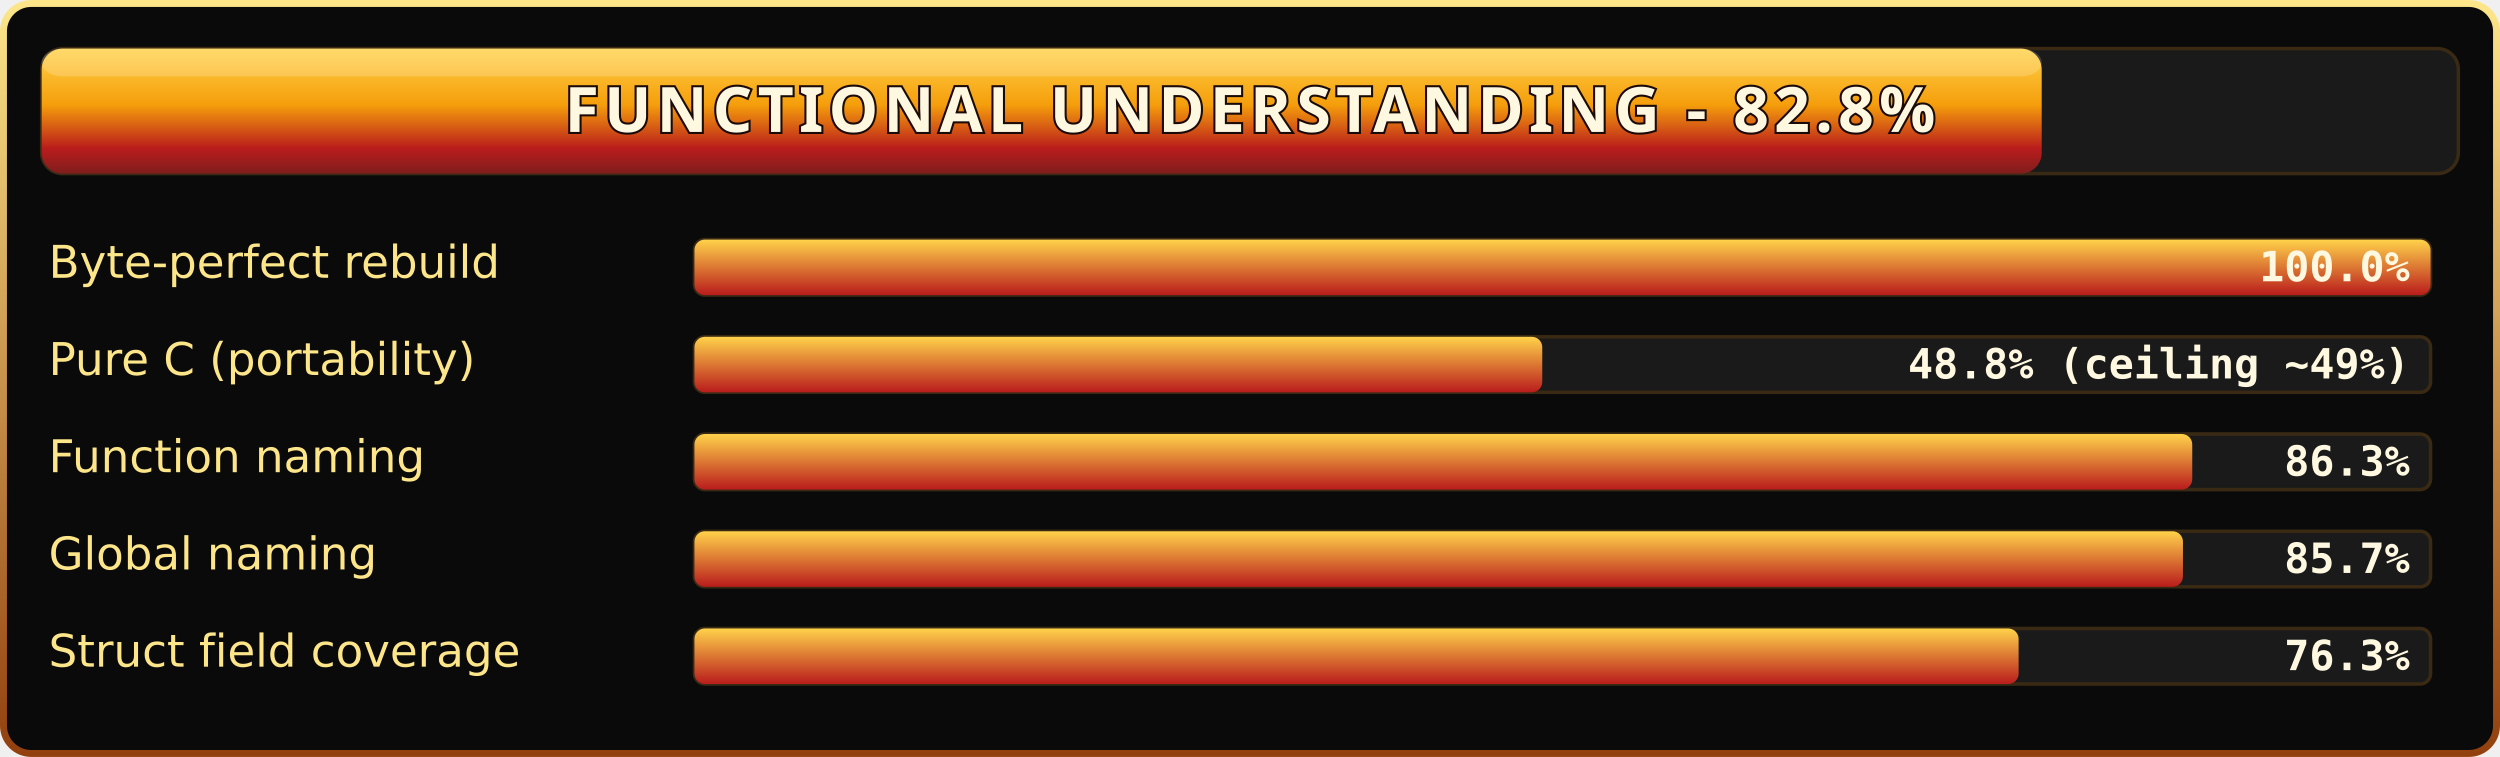
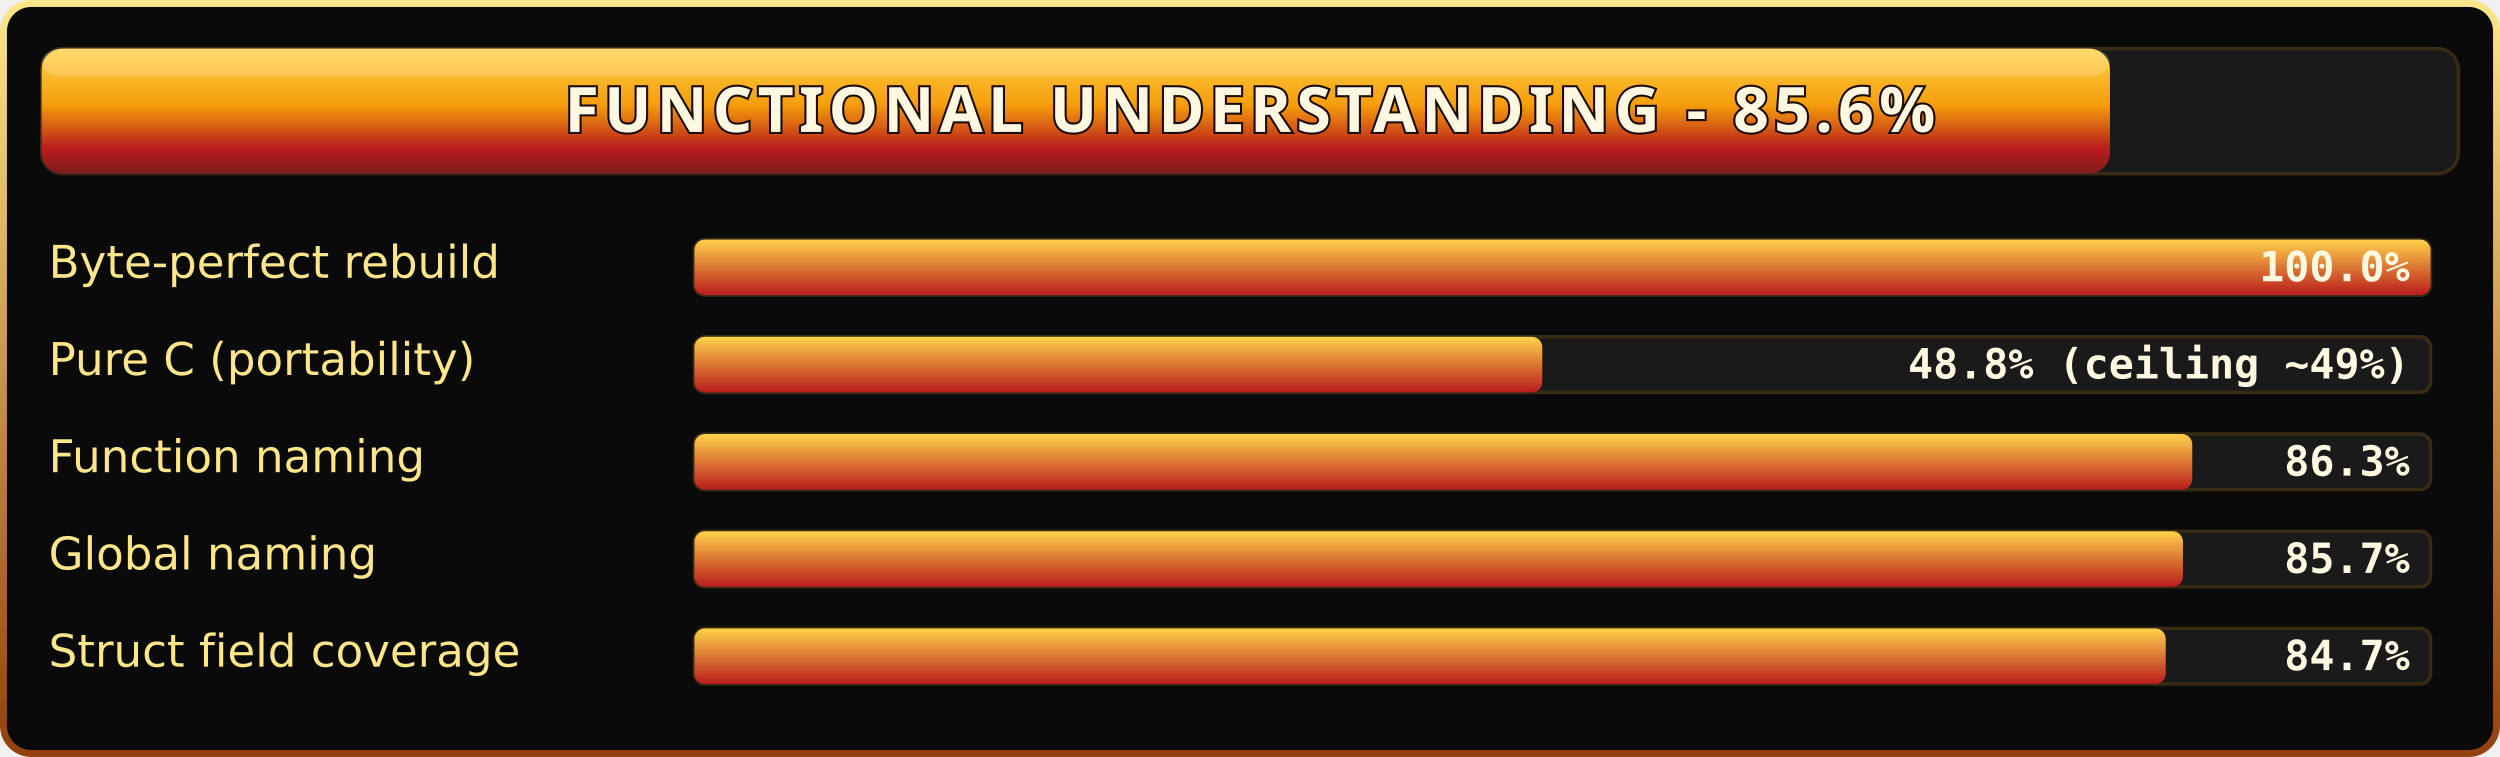
- <svg xmlns="http://www.w3.org/2000/svg" width="720" height="218" viewBox="0 0 720 218" role="img" aria-label="MK4 decomp progress 82.8%">
+ <svg xmlns="http://www.w3.org/2000/svg" width="720" height="218" viewBox="0 0 720 218" role="img" aria-label="MK4 decomp progress 85.6%">
  <defs>
    <linearGradient id="fillGrad" x1="0" y1="0" x2="0" y2="1">
      <stop offset="0%" stop-color="#ffd24a" />
      <stop offset="45%" stop-color="#f59e0b" />
      <stop offset="80%" stop-color="#b91c1c" />
      <stop offset="100%" stop-color="#7f1d1d" />
    </linearGradient>
    <linearGradient id="rowGrad" x1="0" y1="0" x2="0" y2="1">
      <stop offset="0%" stop-color="#ffd24a" />
      <stop offset="100%" stop-color="#b91c1c" />
    </linearGradient>
    <linearGradient id="borderGrad" x1="0" y1="0" x2="0" y2="1">
      <stop offset="0%" stop-color="#fde68a" />
      <stop offset="100%" stop-color="#92400e" />
    </linearGradient>
  </defs>
  <rect x="1" y="1" width="718" height="216" rx="8" ry="8" fill="#0a0a0a" stroke="url(#borderGrad)" stroke-width="2" />
  <rect x="12" y="14" width="696" height="36" rx="6" ry="6" fill="#1a1a1a" stroke="#3a2a14" stroke-width="1" />
-   <rect x="12" y="14" width="576.01" height="36" rx="6" ry="6" fill="url(#fillGrad)" />
-   <rect x="12" y="14" width="576.01" height="8" rx="6" ry="6" fill="#ffffff" opacity="0.18" />
-   <text x="360.0" y="38.0" font-family="Impact, 'Arial Black', sans-serif" font-size="18" font-weight="900" text-anchor="middle" fill="#fff8e1" stroke="#1a0a0a" stroke-width="1.2" paint-order="stroke fill" letter-spacing="1.5">FUNCTIONAL UNDERSTANDING - 82.8%</text>
+   <rect x="12" y="14" width="595.67" height="36" rx="6" ry="6" fill="url(#fillGrad)" />
+   <rect x="12" y="14" width="595.67" height="8" rx="6" ry="6" fill="#ffffff" opacity="0.18" />
+   <text x="360.0" y="38.0" font-family="Impact, 'Arial Black', sans-serif" font-size="18" font-weight="900" text-anchor="middle" fill="#fff8e1" stroke="#1a0a0a" stroke-width="1.2" paint-order="stroke fill" letter-spacing="1.5">FUNCTIONAL UNDERSTANDING - 85.6%</text>
  <text x="14" y="80" font-family="'DejaVu Sans', Verdana, sans-serif" font-size="13" fill="#fde68a">Byte-perfect rebuild</text>
  <rect x="200" y="69" width="500" height="16" rx="3" ry="3" fill="#1a1a1a" stroke="#3a2a14" stroke-width="1" />
  <rect x="200" y="69" width="500.00" height="16" rx="3" ry="3" fill="url(#rowGrad)" />
  <text x="694" y="81" font-family="'DejaVu Sans Mono', monospace" font-size="12" fill="#fff8e1" text-anchor="end" font-weight="bold">100.0%</text>
  <text x="14" y="108" font-family="'DejaVu Sans', Verdana, sans-serif" font-size="13" fill="#fde68a">Pure C (portability)</text>
  <rect x="200" y="97" width="500" height="16" rx="3" ry="3" fill="#1a1a1a" stroke="#3a2a14" stroke-width="1" />
  <rect x="200" y="97" width="244.17" height="16" rx="3" ry="3" fill="url(#rowGrad)" />
  <text x="694" y="109" font-family="'DejaVu Sans Mono', monospace" font-size="12" fill="#fff8e1" text-anchor="end" font-weight="bold">48.8% (ceiling ~49%)</text>
  <text x="14" y="136" font-family="'DejaVu Sans', Verdana, sans-serif" font-size="13" fill="#fde68a">Function naming</text>
  <rect x="200" y="125" width="500" height="16" rx="3" ry="3" fill="#1a1a1a" stroke="#3a2a14" stroke-width="1" />
  <rect x="200" y="125" width="431.37" height="16" rx="3" ry="3" fill="url(#rowGrad)" />
  <text x="694" y="137" font-family="'DejaVu Sans Mono', monospace" font-size="12" fill="#fff8e1" text-anchor="end" font-weight="bold">86.3%</text>
  <text x="14" y="164" font-family="'DejaVu Sans', Verdana, sans-serif" font-size="13" fill="#fde68a">Global naming</text>
  <rect x="200" y="153" width="500" height="16" rx="3" ry="3" fill="#1a1a1a" stroke="#3a2a14" stroke-width="1" />
  <rect x="200" y="153" width="428.69" height="16" rx="3" ry="3" fill="url(#rowGrad)" />
  <text x="694" y="165" font-family="'DejaVu Sans Mono', monospace" font-size="12" fill="#fff8e1" text-anchor="end" font-weight="bold">85.7%</text>
  <text x="14" y="192" font-family="'DejaVu Sans', Verdana, sans-serif" font-size="13" fill="#fde68a">Struct field coverage</text>
  <rect x="200" y="181" width="500" height="16" rx="3" ry="3" fill="#1a1a1a" stroke="#3a2a14" stroke-width="1" />
-   <rect x="200" y="181" width="381.36" height="16" rx="3" ry="3" fill="url(#rowGrad)" />
-   <text x="694" y="193" font-family="'DejaVu Sans Mono', monospace" font-size="12" fill="#fff8e1" text-anchor="end" font-weight="bold">76.3%</text>
+   <rect x="200" y="181" width="423.73" height="16" rx="3" ry="3" fill="url(#rowGrad)" />
+   <text x="694" y="193" font-family="'DejaVu Sans Mono', monospace" font-size="12" fill="#fff8e1" text-anchor="end" font-weight="bold">84.7%</text>
</svg>
